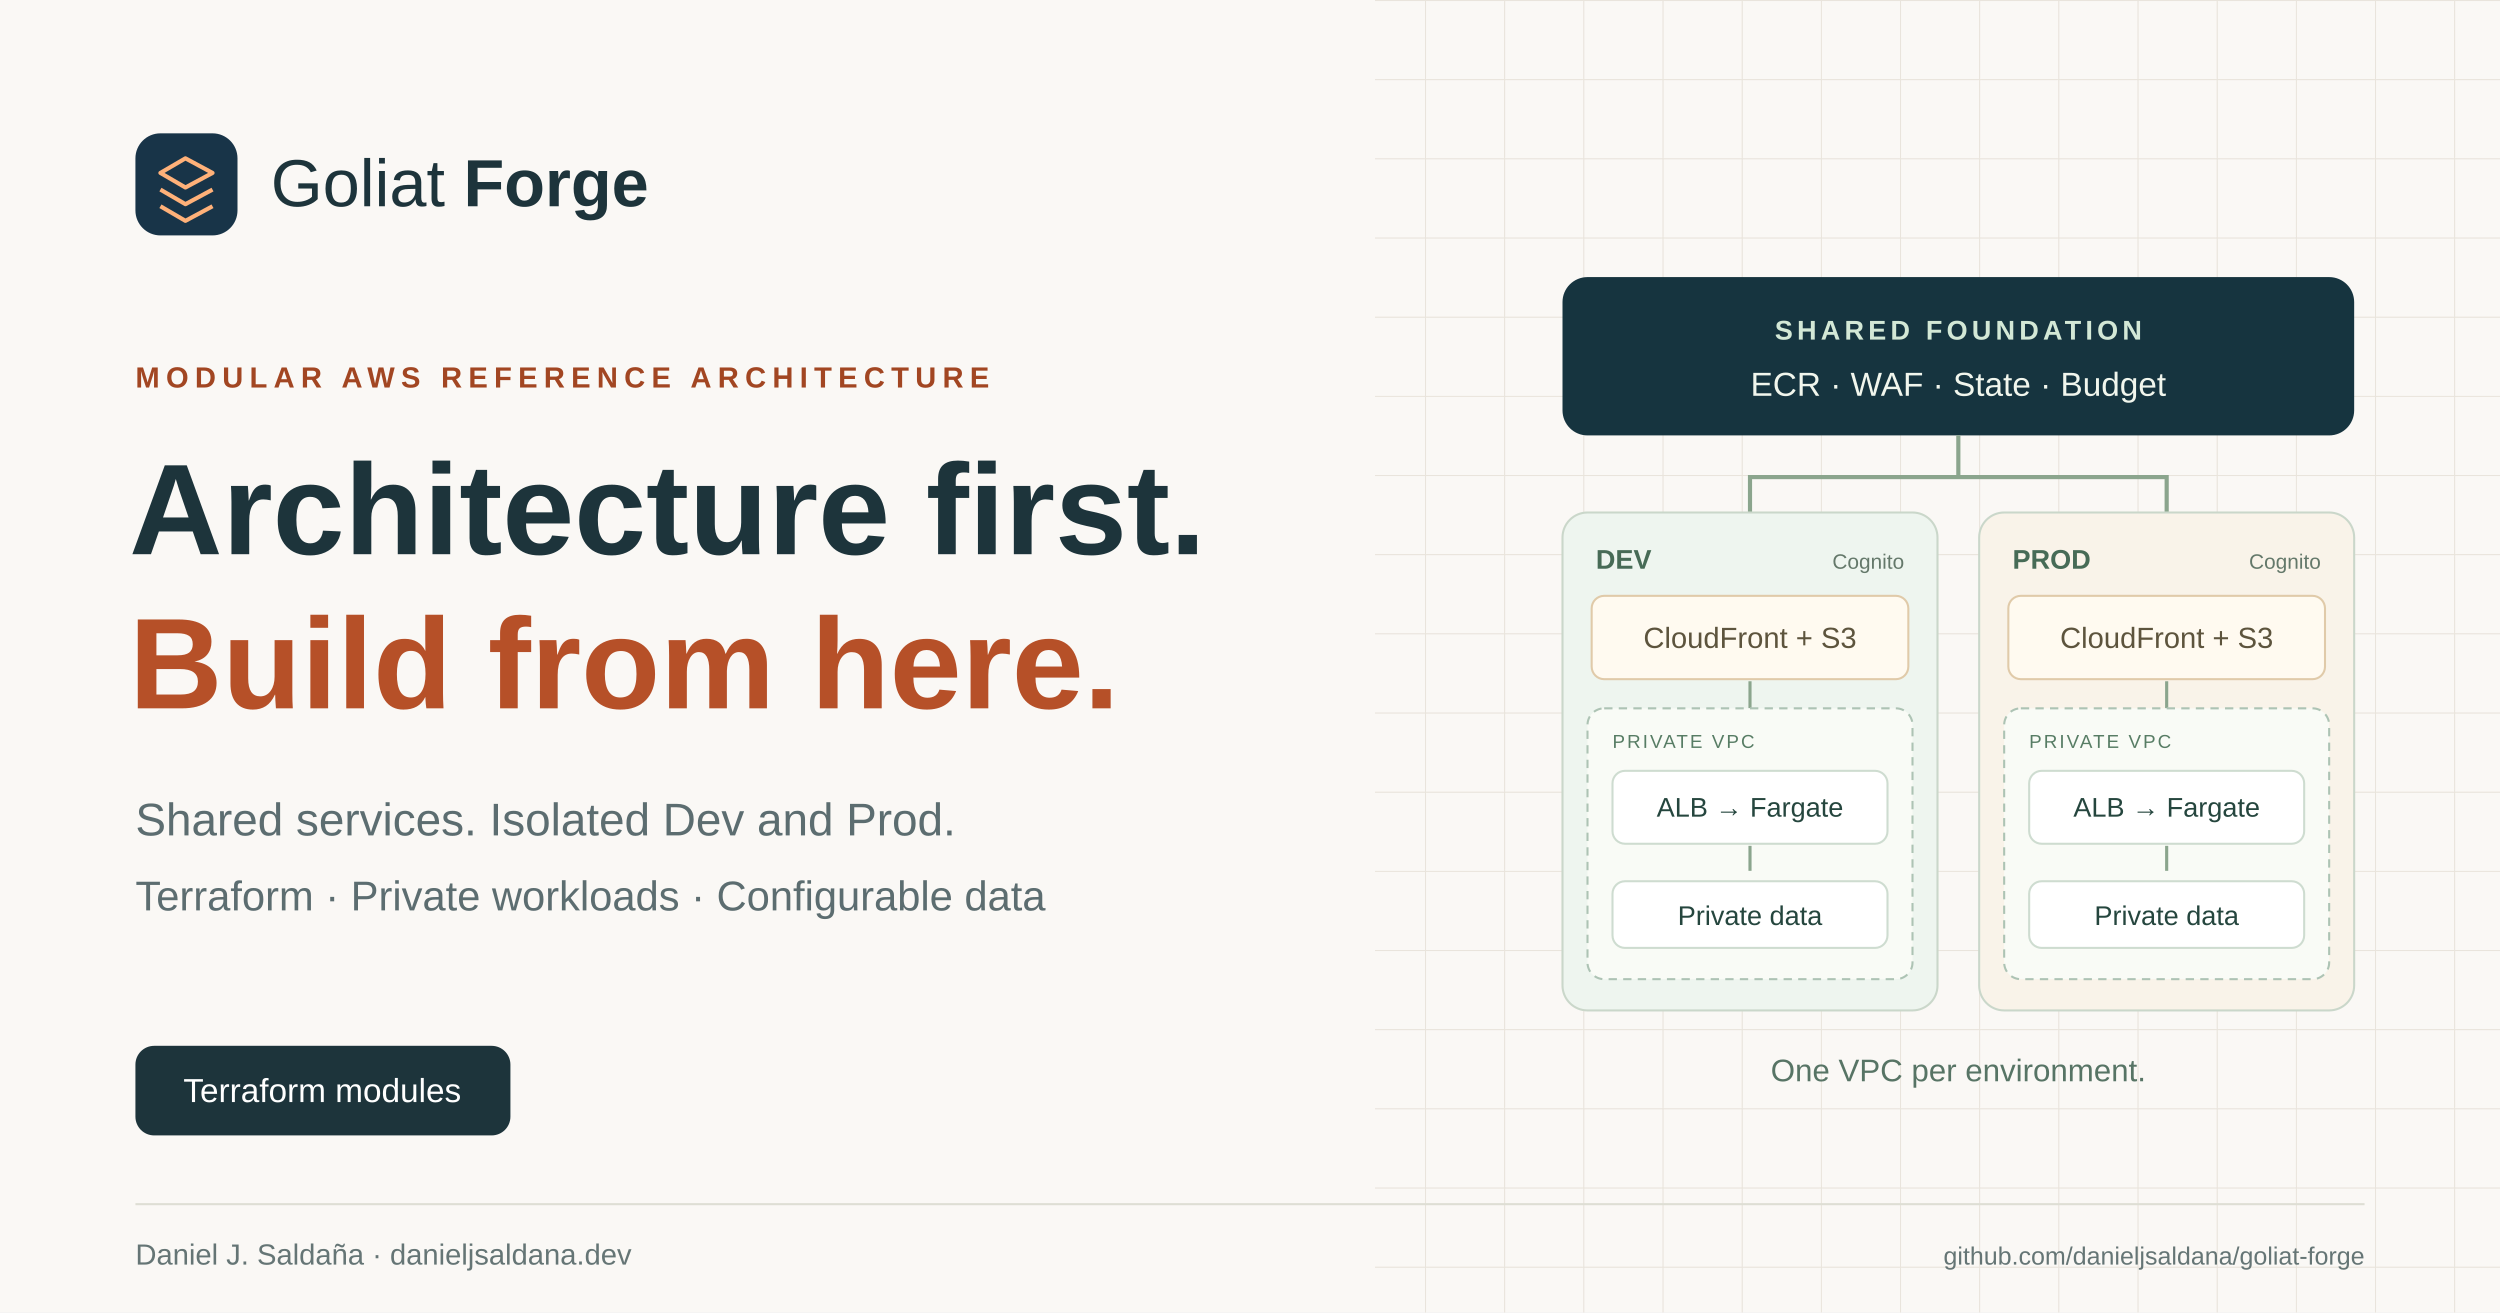
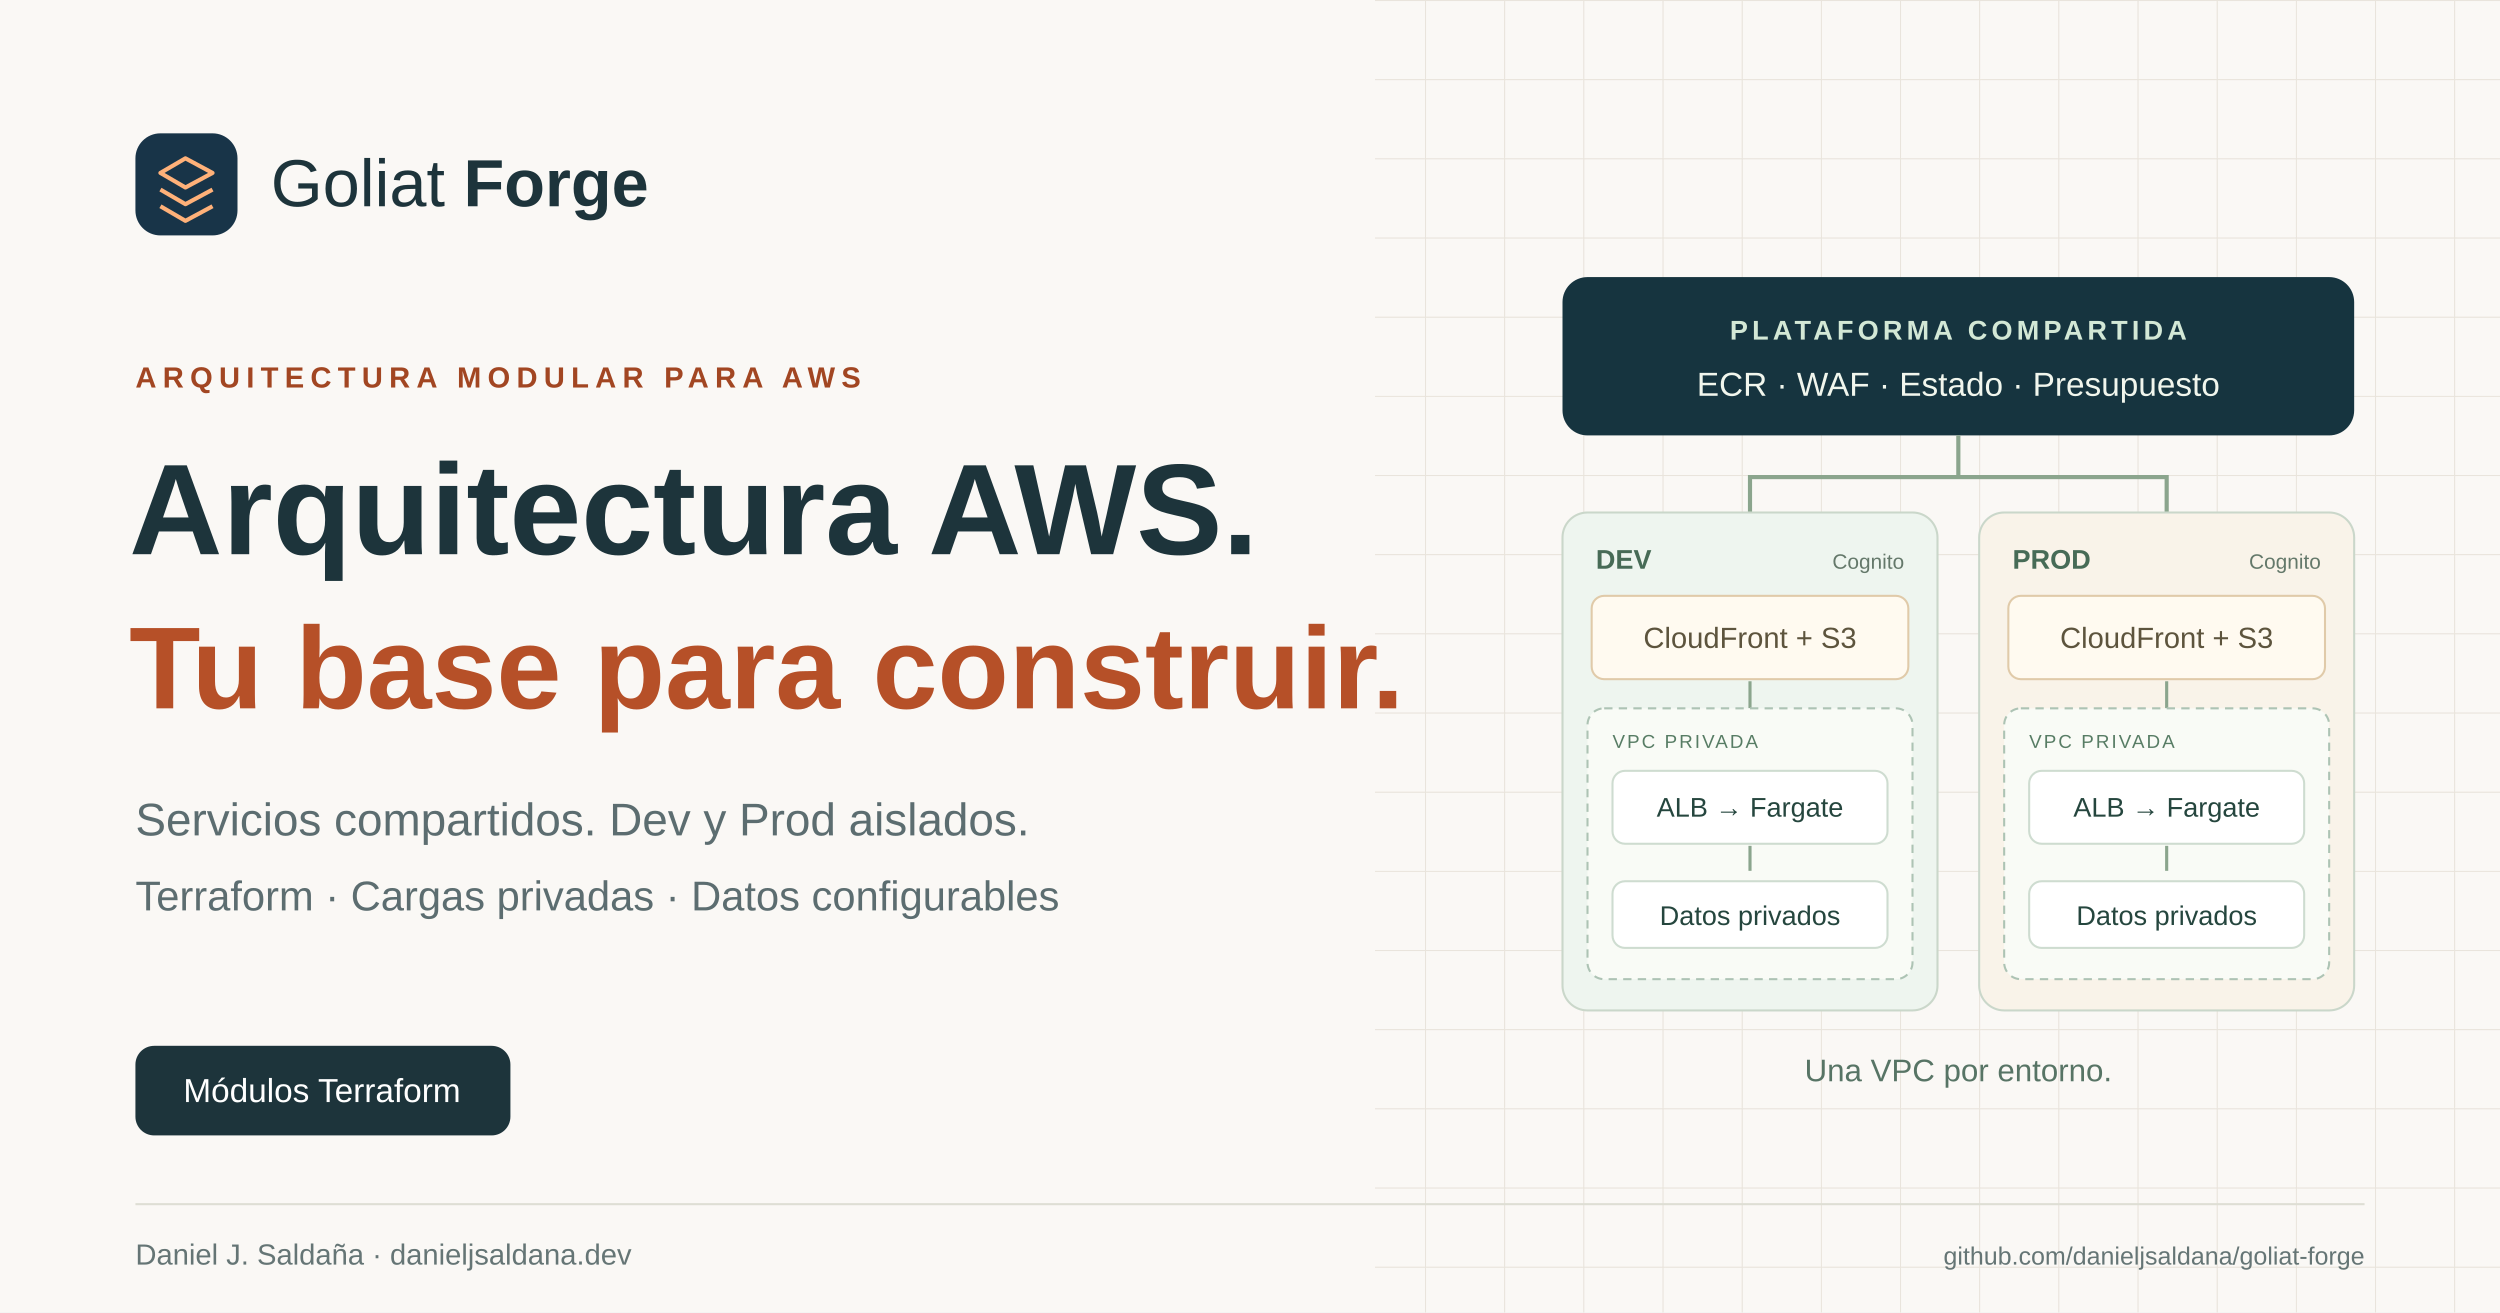
- <svg xmlns="http://www.w3.org/2000/svg" width="1200" height="630" viewBox="0 0 1200 630">
+ <svg xmlns="http://www.w3.org/2000/svg" width="1200" height="630" viewBox="0 0 1200 630" lang="es" role="img" aria-labelledby="title description">
  <defs>
    <pattern id="grid" width="38" height="38" patternUnits="userSpaceOnUse">
      <path d="M38 0H0V38" fill="none" stroke="#e9e4dc" stroke-width="1" />
    </pattern>
    <marker id="arrow" markerWidth="8" markerHeight="8" refX="7" refY="4" orient="auto">
      <path d="M0 0L8 4L0 8" fill="#b65028" />
    </marker>
  </defs>
  <rect width="1200" height="630" fill="#faf8f5" />
  <rect x="660" width="540" height="630" fill="url(#grid)" />
  <rect x="65" y="64" width="49" height="49" rx="12" fill="#183448" />
  <path d="M77 83l12-7 13 7-13 7zM77 91l12 7 13-7M77 99l12 7 13-7" fill="none" stroke="#ffb179" stroke-width="2" stroke-linejoin="round" />
  <text x="130" y="99" font-family="Arial,sans-serif" font-size="32" fill="#1d343b">Goliat <tspan font-weight="700">Forge</tspan>
  </text>
-   <text x="65" y="186" font-family="Arial,sans-serif" font-size="14" fill="#a24622" font-weight="700" letter-spacing="3">MODULAR AWS REFERENCE ARCHITECTURE</text>
-   <text x="62" y="266" font-family="Arial,sans-serif" font-size="62" fill="#1d343b" font-weight="700">Architecture first.</text>
-   <text x="62" y="340" font-family="Arial,sans-serif" font-size="62" fill="#b65028" font-weight="700">Build from here.</text>
-   <text x="65" y="401" font-family="Arial,sans-serif" font-size="22" fill="#5c6d70">Shared services. Isolated Dev and Prod.</text>
-   <text x="65" y="437" font-family="Arial,sans-serif" font-size="20" fill="#5c6d70">Terraform · Private workloads · Configurable data</text>
+   <text x="65" y="186" font-family="Arial,sans-serif" font-size="14" fill="#a24622" font-weight="700" letter-spacing="3">ARQUITECTURA MODULAR PARA AWS</text>
+   <text x="62" y="266" font-family="Arial,sans-serif" font-size="62" fill="#1d343b" font-weight="700">Arquitectura AWS.</text>
+   <text x="62" y="340" font-family="Arial,sans-serif" font-size="56" fill="#b65028" font-weight="700">Tu base para construir.</text>
+   <text x="65" y="401" font-family="Arial,sans-serif" font-size="22" fill="#5c6d70">Servicios compartidos. Dev y Prod aislados.</text>
+   <text x="65" y="437" font-family="Arial,sans-serif" font-size="20" fill="#5c6d70">Terraform · Cargas privadas · Datos configurables</text>
  <rect x="65" y="502" width="180" height="43" rx="9" fill="#1d343b" />
-   <text x="88" y="529" font-family="Arial,sans-serif" font-size="16" fill="white">Terraform modules</text>
+   <text x="88" y="529" font-family="Arial,sans-serif" font-size="16" fill="white">Módulos Terraform</text>
  <g font-family="Arial,sans-serif">
    <rect x="750" y="133" width="380" height="76" rx="12" fill="#16343f" />
-     <text x="940" y="163" fill="#d3e8d6" text-anchor="middle" font-size="13" letter-spacing="2" font-weight="700">SHARED FOUNDATION</text>
-     <text x="940" y="190" fill="#f1f6ed" text-anchor="middle" font-size="16">ECR · WAF · State · Budget</text>
+     <text x="940" y="163" fill="#d3e8d6" text-anchor="middle" font-size="13" letter-spacing="2" font-weight="700">PLATAFORMA COMPARTIDA</text>
+     <text x="940" y="190" fill="#f1f6ed" text-anchor="middle" font-size="16">ECR · WAF · Estado · Presupuesto</text>
    <path d="M940 209V229H840V246M940 229H1040V246" fill="none" stroke="#8ba58d" stroke-width="2" />
    <rect x="750" y="246" width="180" height="239" rx="12" fill="#eef5ef" stroke="#cad7ca" />
    <text x="766" y="273" font-size="13" fill="#476b56" font-weight="700">DEV</text>
    <text x="914" y="273" text-anchor="end" font-size="10" fill="#64786a">Cognito</text>
    <rect x="764" y="286" width="152" height="40" rx="6" fill="#fffaf0" stroke="#e0caa9" />
    <text x="840" y="311" text-anchor="middle" font-size="14" fill="#5d543d">CloudFront + S3</text>
    <path d="M840 327V340" stroke="#8ba58d" stroke-width="1.5" />
    <rect x="762" y="340" width="156" height="130" rx="8" fill="#f9fbf6" stroke="#adc3b4" stroke-dasharray="4 3" />
-     <text x="774" y="359" font-size="9" letter-spacing="1" fill="#577c64">PRIVATE VPC</text>
+     <text x="774" y="359" font-size="9" letter-spacing="1" fill="#577c64">VPC PRIVADA</text>
    <rect x="774" y="370" width="132" height="35" rx="6" fill="#fff" stroke="#cedcd0" />
    <text x="840" y="392" text-anchor="middle" font-size="13" fill="#25463e">ALB → Fargate</text>
    <path d="M840 406V418" stroke="#8ba58d" stroke-width="1.5" />
    <rect x="774" y="423" width="132" height="32" rx="6" fill="#fff" stroke="#cedcd0" />
-     <text x="840" y="444" text-anchor="middle" font-size="13" fill="#25463e">Private data</text>
+     <text x="840" y="444" text-anchor="middle" font-size="13" fill="#25463e">Datos privados</text>
    <rect x="950" y="246" width="180" height="239" rx="12" fill="#f9f3e9" stroke="#cad7ca" />
    <text x="966" y="273" font-size="13" fill="#476b56" font-weight="700">PROD</text>
    <text x="1114" y="273" text-anchor="end" font-size="10" fill="#64786a">Cognito</text>
    <rect x="964" y="286" width="152" height="40" rx="6" fill="#fffaf0" stroke="#e0caa9" />
    <text x="1040" y="311" text-anchor="middle" font-size="14" fill="#5d543d">CloudFront + S3</text>
    <path d="M1040 327V340" stroke="#8ba58d" stroke-width="1.5" />
    <rect x="962" y="340" width="156" height="130" rx="8" fill="#f9fbf6" stroke="#adc3b4" stroke-dasharray="4 3" />
-     <text x="974" y="359" font-size="9" letter-spacing="1" fill="#577c64">PRIVATE VPC</text>
+     <text x="974" y="359" font-size="9" letter-spacing="1" fill="#577c64">VPC PRIVADA</text>
    <rect x="974" y="370" width="132" height="35" rx="6" fill="#fff" stroke="#cedcd0" />
    <text x="1040" y="392" text-anchor="middle" font-size="13" fill="#25463e">ALB → Fargate</text>
    <path d="M1040 406V418" stroke="#8ba58d" stroke-width="1.5" />
    <rect x="974" y="423" width="132" height="32" rx="6" fill="#fff" stroke="#cedcd0" />
-     <text x="1040" y="444" text-anchor="middle" font-size="13" fill="#25463e">Private data</text>
-     <text x="940" y="519" text-anchor="middle" font-size="15" fill="#577465">One VPC per environment.</text>
+     <text x="1040" y="444" text-anchor="middle" font-size="13" fill="#25463e">Datos privados</text>
+     <text x="940" y="519" text-anchor="middle" font-size="15" fill="#577465">Una VPC por entorno.</text>
  </g>
  <path d="M65 578H1135" stroke="#deded4" />
  <text x="65" y="607" font-family="Arial,sans-serif" font-size="14" fill="#657575">Daniel J. Saldaña · danieljsaldana.dev</text>
  <text x="1135" y="607" text-anchor="end" font-family="Arial,sans-serif" font-size="12" fill="#657575">github.com/danieljsaldana/goliat-forge</text>
</svg>
